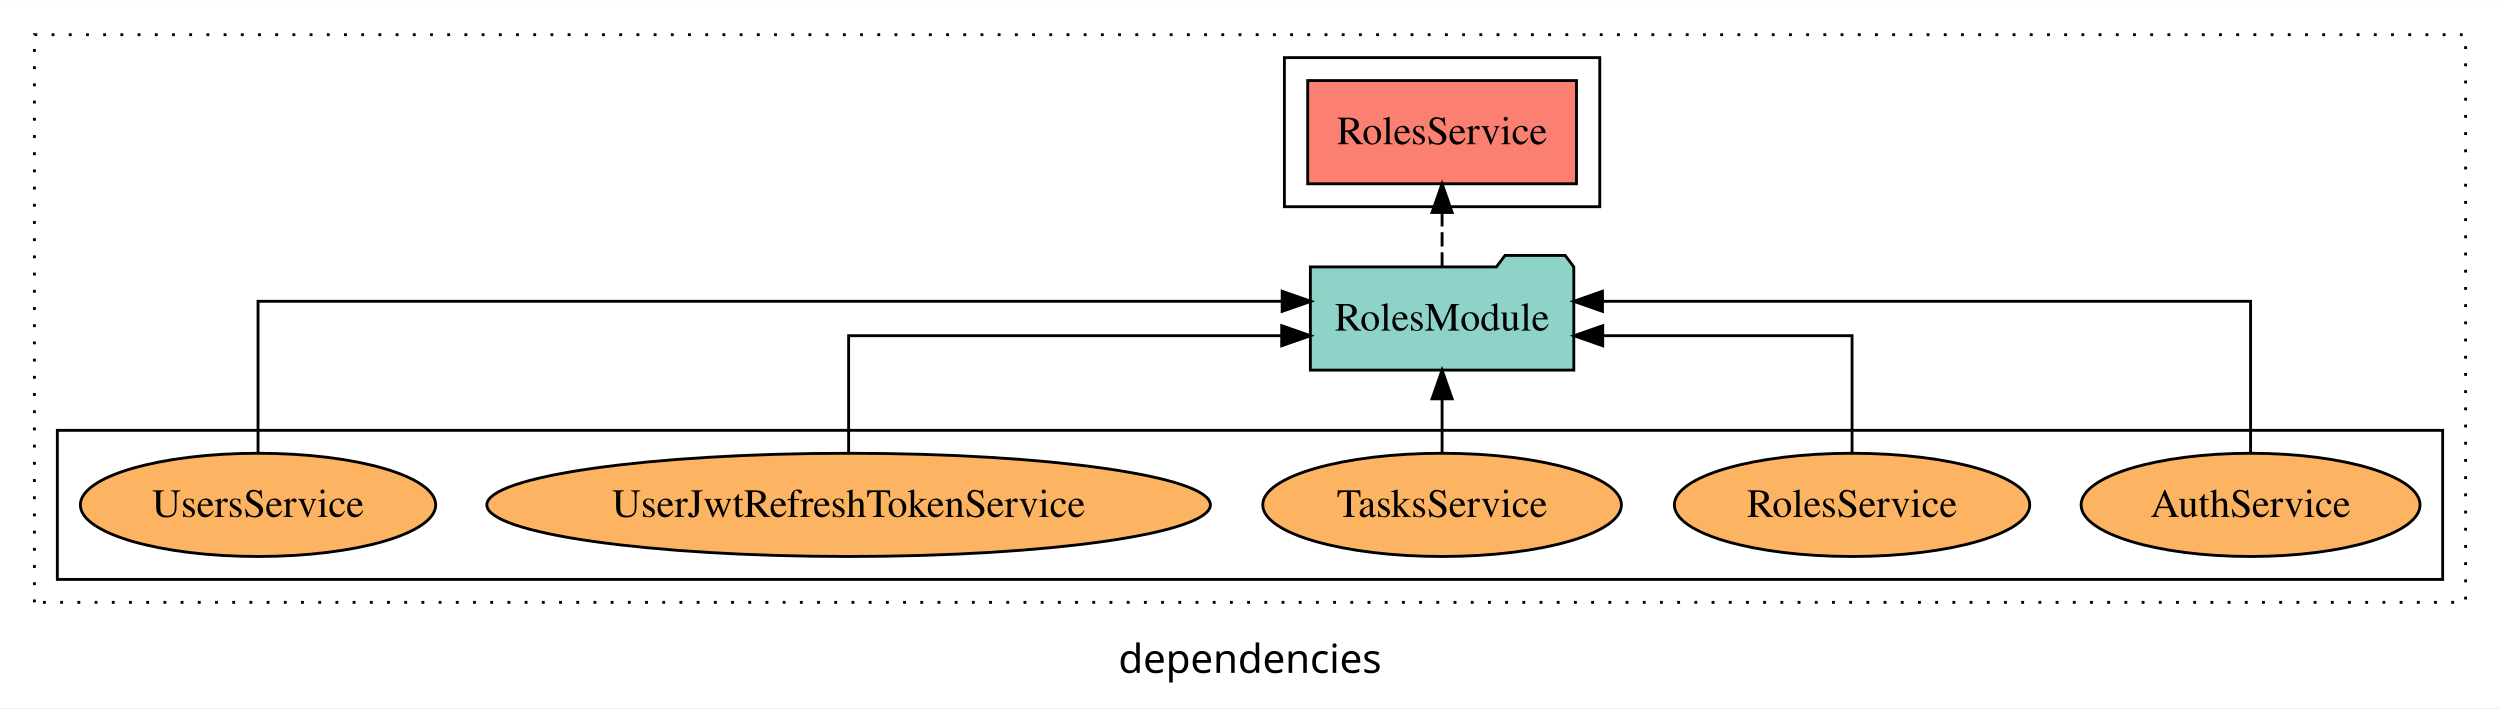
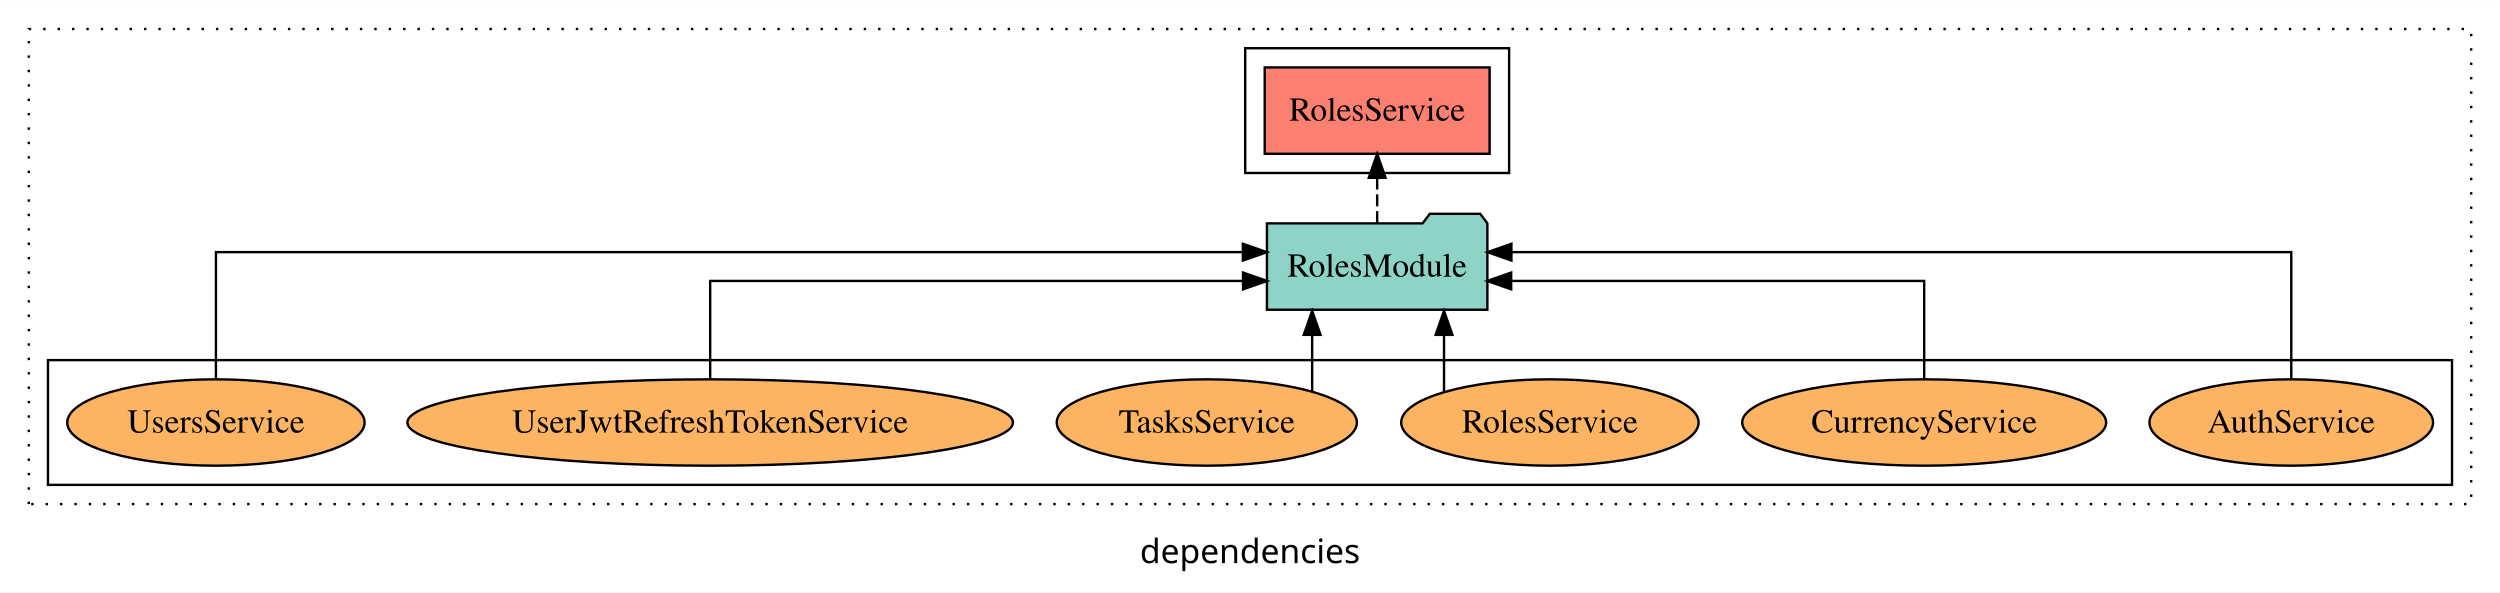
- <svg xmlns="http://www.w3.org/2000/svg" width="872pt" height="247pt" viewBox="0.00 0.00 872.00 246.80">
+ <svg xmlns="http://www.w3.org/2000/svg" width="1042pt" height="247pt" viewBox="0.00 0.00 1042.00 246.80">
  <g id="graph0" class="graph" transform="scale(1 1) rotate(0) translate(4 242.8)">
-     <polygon fill="white" stroke="transparent" points="-4,4 -4,-242.8 868,-242.8 868,4 -4,4" />
-     <text text-anchor="middle" x="432" y="-8.2" font-family="sans-serif" font-size="14.00">dependencies</text>
+     <polygon fill="white" stroke="transparent" points="-4,4 -4,-242.8 1038,-242.8 1038,4 -4,4" />
+     <text text-anchor="middle" x="517" y="-8.2" font-family="sans-serif" font-size="14.00">dependencies</text>
    <g id="clust1" class="cluster">
-       <polygon fill="none" stroke="black" stroke-dasharray="1,5" points="8,-32.8 8,-230.8 856,-230.8 856,-32.8 8,-32.8" />
+       <polygon fill="none" stroke="black" stroke-dasharray="1,5" points="8,-32.8 8,-230.8 1026,-230.8 1026,-32.8 8,-32.8" />
+     </g>
+     <g id="clust4" class="cluster">
+       <polygon fill="none" stroke="black" points="515,-170.8 515,-222.8 625,-222.8 625,-170.8 515,-170.8" />
    </g>
    <g id="clust6" class="cluster">
-       <polygon fill="none" stroke="black" points="16,-40.8 16,-92.8 848,-92.8 848,-40.8 16,-40.8" />
-     </g>
-     <g id="clust4" class="cluster">
-       <polygon fill="none" stroke="black" points="444,-170.8 444,-222.8 554,-222.8 554,-170.8 444,-170.8" />
+       <polygon fill="none" stroke="black" points="16,-40.8 16,-92.8 1018,-92.8 1018,-40.8 16,-40.8" />
    </g>
    <g id="node1" class="node">
-       <polygon fill="#fb8072" stroke="black" points="545.87,-214.8 452.13,-214.8 452.13,-178.8 545.87,-178.8 545.87,-214.8" />
-       <text text-anchor="middle" x="499" y="-192.6" font-family="Times,serif" font-size="14.00">RolesService </text>
+       <polygon fill="#fb8072" stroke="black" points="616.87,-214.8 523.13,-214.8 523.13,-178.8 616.87,-178.8 616.87,-214.8" />
+       <text text-anchor="middle" x="570" y="-192.6" font-family="Times,serif" font-size="14.00">RolesService </text>
    </g>
    <g id="node2" class="node">
-       <polygon fill="#8dd3c7" stroke="black" points="544.94,-149.8 541.94,-153.8 520.94,-153.8 517.94,-149.8 453.06,-149.8 453.06,-113.8 544.94,-113.8 544.94,-149.8" />
-       <text text-anchor="middle" x="499" y="-127.6" font-family="Times,serif" font-size="14.00">RolesModule</text>
+       <polygon fill="#8dd3c7" stroke="black" points="615.94,-149.8 612.94,-153.8 591.94,-153.8 588.94,-149.8 524.06,-149.8 524.06,-113.8 615.94,-113.8 615.94,-149.8" />
+       <text text-anchor="middle" x="570" y="-127.6" font-family="Times,serif" font-size="14.00">RolesModule</text>
    </g>
    <g id="edge1" class="edge">
-       <path fill="none" stroke="black" stroke-dasharray="5,2" d="M499,-149.91C499,-149.91 499,-168.79 499,-168.79" />
-       <polygon fill="black" stroke="black" points="495.5,-168.79 499,-178.79 502.5,-168.79 495.5,-168.79" />
+       <path fill="none" stroke="black" stroke-dasharray="5,2" d="M570,-149.91C570,-149.91 570,-168.79 570,-168.79" />
+       <polygon fill="black" stroke="black" points="566.5,-168.79 570,-178.79 573.5,-168.79 566.5,-168.79" />
    </g>
    <g id="node3" class="node">
-       <ellipse fill="#fdb462" stroke="black" cx="781" cy="-66.8" rx="59.11" ry="18" />
-       <text text-anchor="middle" x="781" y="-62.6" font-family="Times,serif" font-size="14.00">AuthService</text>
+       <ellipse fill="#fdb462" stroke="black" cx="951" cy="-66.8" rx="59.11" ry="18" />
+       <text text-anchor="middle" x="951" y="-62.6" font-family="Times,serif" font-size="14.00">AuthService</text>
    </g>
    <g id="edge2" class="edge">
-       <path fill="none" stroke="black" d="M781,-85.08C781,-106.12 781,-137.8 781,-137.8 781,-137.8 554.94,-137.8 554.94,-137.8" />
-       <polygon fill="black" stroke="black" points="554.94,-134.3 544.94,-137.8 554.94,-141.3 554.94,-134.3" />
+       <path fill="none" stroke="black" d="M951,-85.08C951,-106.12 951,-137.8 951,-137.8 951,-137.8 625.96,-137.8 625.96,-137.8" />
+       <polygon fill="black" stroke="black" points="625.96,-134.3 615.96,-137.8 625.96,-141.3 625.96,-134.3" />
    </g>
    <g id="node4" class="node">
+       <ellipse fill="#fdb462" stroke="black" cx="798" cy="-66.8" rx="75.85" ry="18" />
+       <text text-anchor="middle" x="798" y="-62.6" font-family="Times,serif" font-size="14.00">CurrencyService</text>
+     </g>
+     <g id="edge3" class="edge">
+       <path fill="none" stroke="black" d="M798,-84.82C798,-102.17 798,-125.8 798,-125.8 798,-125.8 625.86,-125.8 625.86,-125.8" />
+       <polygon fill="black" stroke="black" points="625.86,-122.3 615.86,-125.8 625.86,-129.3 625.86,-122.3" />
+     </g>
+     <g id="node5" class="node">
      <ellipse fill="#fdb462" stroke="black" cx="642" cy="-66.8" rx="61.98" ry="18" />
      <text text-anchor="middle" x="642" y="-62.6" font-family="Times,serif" font-size="14.00">RolesService</text>
    </g>
-     <g id="edge3" class="edge">
-       <path fill="none" stroke="black" d="M642,-84.82C642,-102.17 642,-125.8 642,-125.8 642,-125.8 555.03,-125.8 555.03,-125.8" />
-       <polygon fill="black" stroke="black" points="555.03,-122.3 545.03,-125.8 555.03,-129.3 555.03,-122.3" />
+     <g id="edge4" class="edge">
+       <path fill="none" stroke="black" d="M597.87,-79.64C597.87,-79.64 597.87,-103.32 597.87,-103.32" />
+       <polygon fill="black" stroke="black" points="594.37,-103.32 597.87,-113.32 601.37,-103.32 594.37,-103.32" />
    </g>
-     <g id="node5" class="node">
+     <g id="node6" class="node">
      <ellipse fill="#fdb462" stroke="black" cx="499" cy="-66.8" rx="62.55" ry="18" />
      <text text-anchor="middle" x="499" y="-62.6" font-family="Times,serif" font-size="14.00">TasksService</text>
    </g>
-     <g id="edge4" class="edge">
-       <path fill="none" stroke="black" d="M499,-84.91C499,-84.91 499,-103.79 499,-103.79" />
-       <polygon fill="black" stroke="black" points="495.5,-103.79 499,-113.79 502.5,-103.79 495.5,-103.79" />
+     <g id="edge5" class="edge">
+       <path fill="none" stroke="black" d="M542.9,-79.64C542.9,-79.64 542.9,-103.32 542.9,-103.32" />
+       <polygon fill="black" stroke="black" points="539.4,-103.32 542.9,-113.32 546.4,-103.32 539.4,-103.32" />
    </g>
-     <g id="node6" class="node">
+     <g id="node7" class="node">
      <ellipse fill="#fdb462" stroke="black" cx="292" cy="-66.8" rx="126.19" ry="18" />
      <text text-anchor="middle" x="292" y="-62.6" font-family="Times,serif" font-size="14.00">UserJwtRefreshTokenService</text>
    </g>
-     <g id="edge5" class="edge">
-       <path fill="none" stroke="black" d="M292,-84.82C292,-102.17 292,-125.8 292,-125.8 292,-125.8 443.06,-125.8 443.06,-125.8" />
-       <polygon fill="black" stroke="black" points="443.06,-129.3 453.06,-125.8 443.06,-122.3 443.06,-129.3" />
+     <g id="edge6" class="edge">
+       <path fill="none" stroke="black" d="M292,-84.82C292,-102.17 292,-125.8 292,-125.8 292,-125.8 514.09,-125.8 514.09,-125.8" />
+       <polygon fill="black" stroke="black" points="514.09,-129.3 524.09,-125.8 514.09,-122.3 514.09,-129.3" />
    </g>
-     <g id="node7" class="node">
+     <g id="node8" class="node">
      <ellipse fill="#fdb462" stroke="black" cx="86" cy="-66.8" rx="61.97" ry="18" />
      <text text-anchor="middle" x="86" y="-62.6" font-family="Times,serif" font-size="14.00">UsersService</text>
    </g>
-     <g id="edge6" class="edge">
-       <path fill="none" stroke="black" d="M86,-85.08C86,-106.12 86,-137.8 86,-137.8 86,-137.8 443.22,-137.8 443.22,-137.8" />
-       <polygon fill="black" stroke="black" points="443.22,-141.3 453.22,-137.8 443.22,-134.3 443.22,-141.3" />
+     <g id="edge7" class="edge">
+       <path fill="none" stroke="black" d="M86,-85.08C86,-106.12 86,-137.8 86,-137.8 86,-137.8 514.03,-137.8 514.03,-137.8" />
+       <polygon fill="black" stroke="black" points="514.03,-141.3 524.03,-137.8 514.03,-134.3 514.03,-141.3" />
    </g>
  </g>
</svg>
